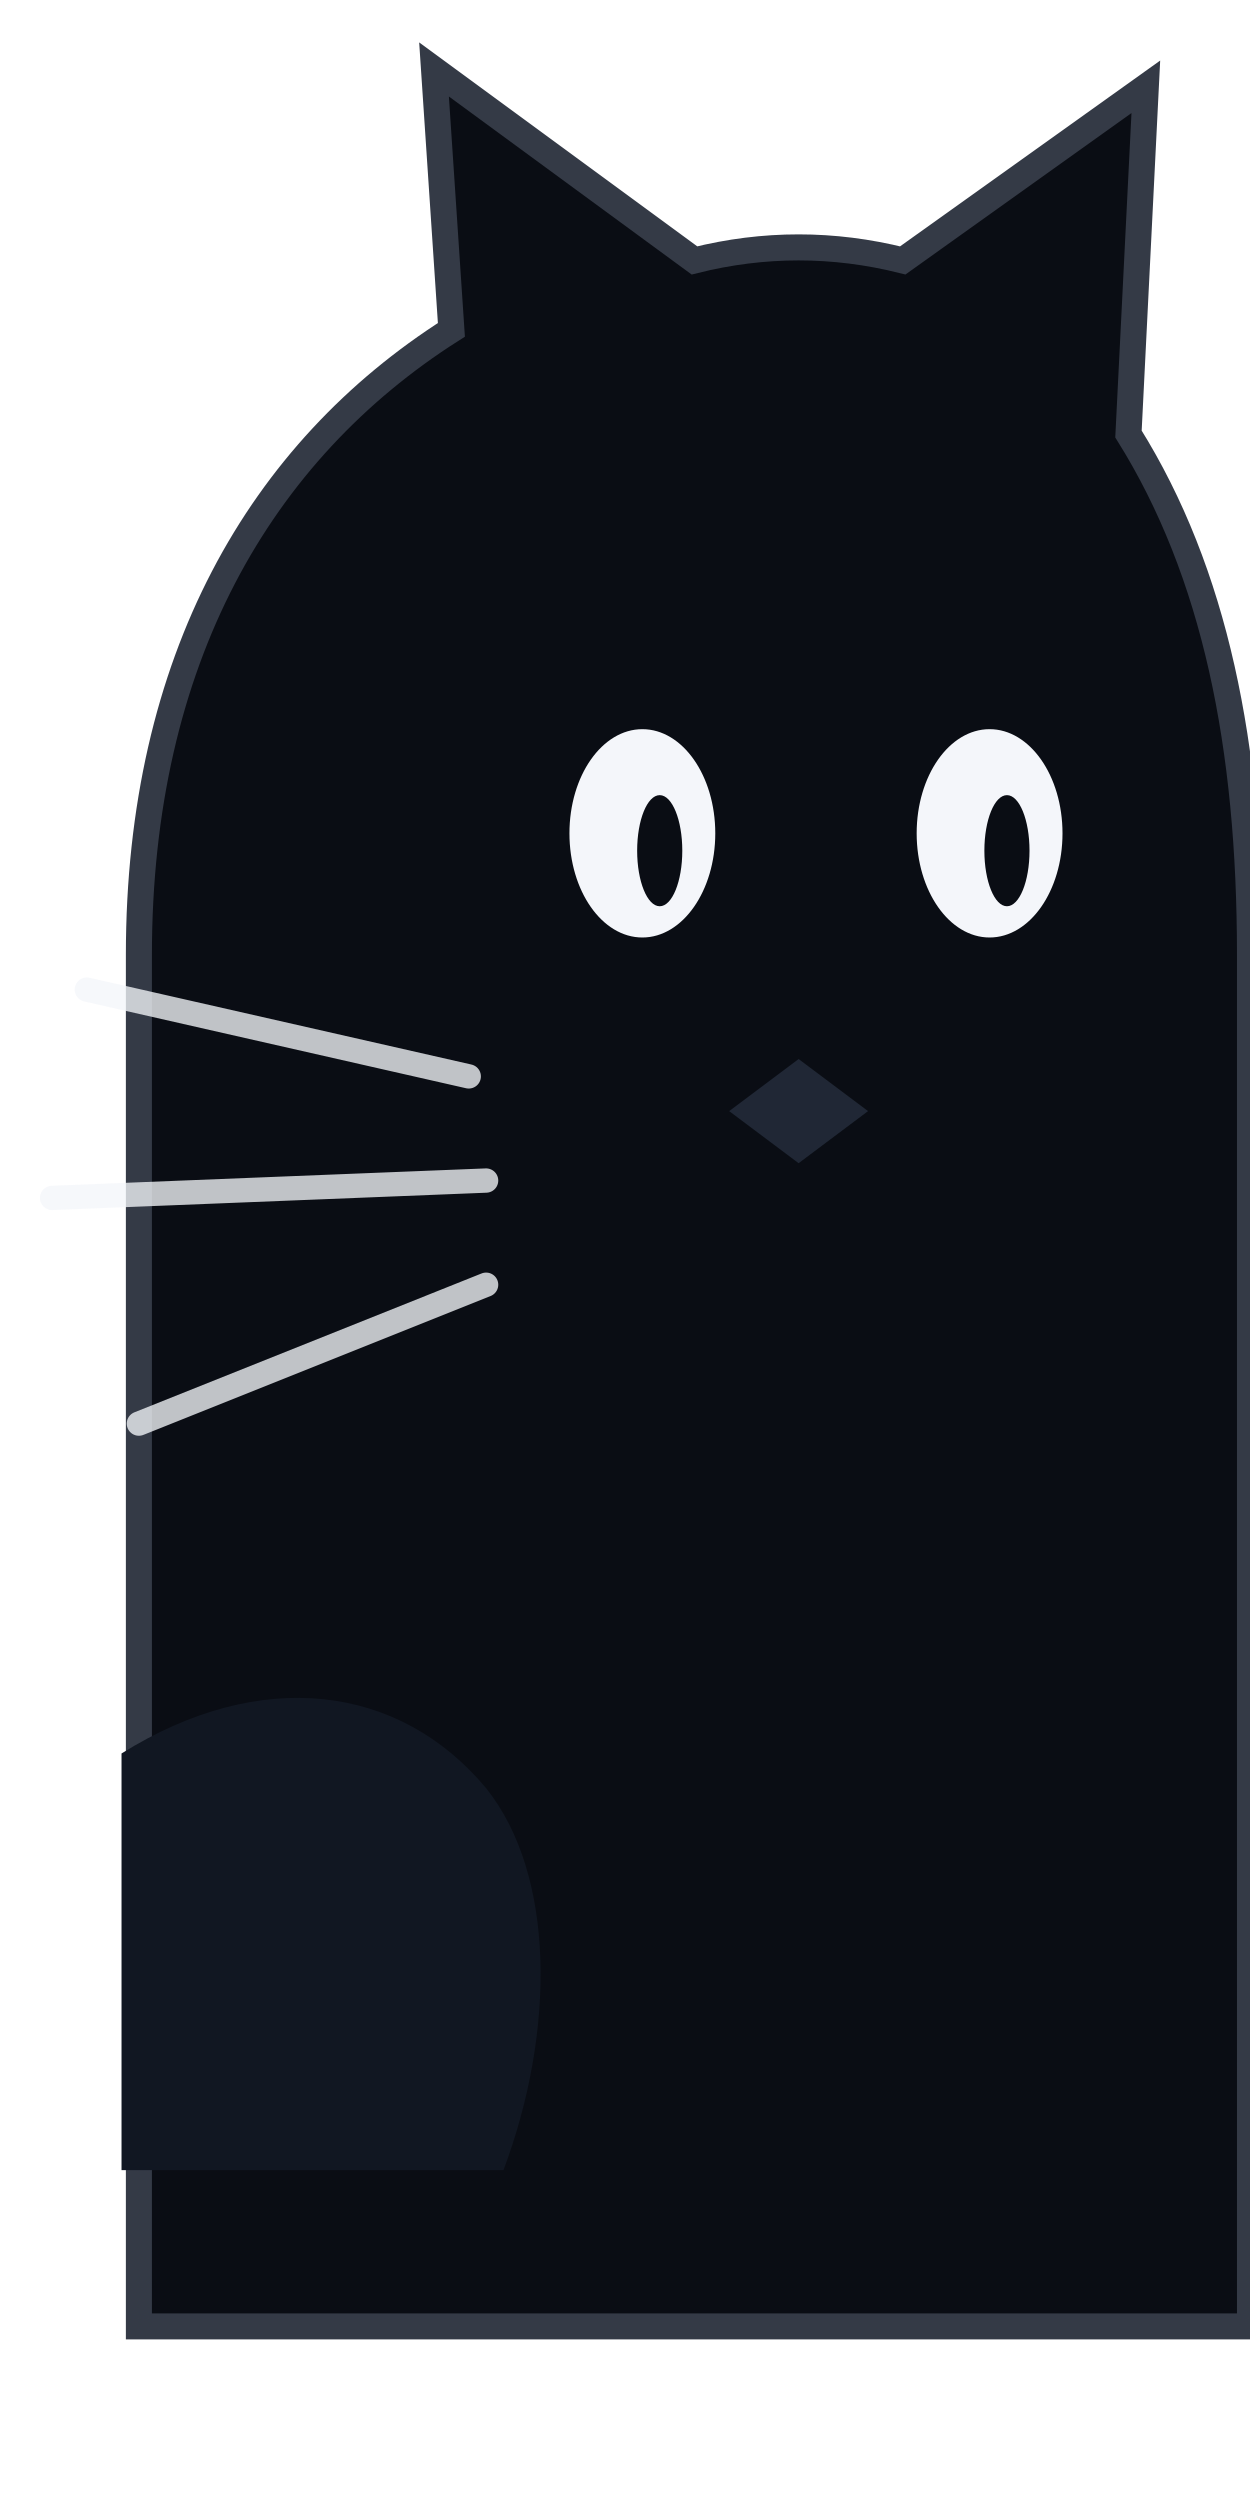
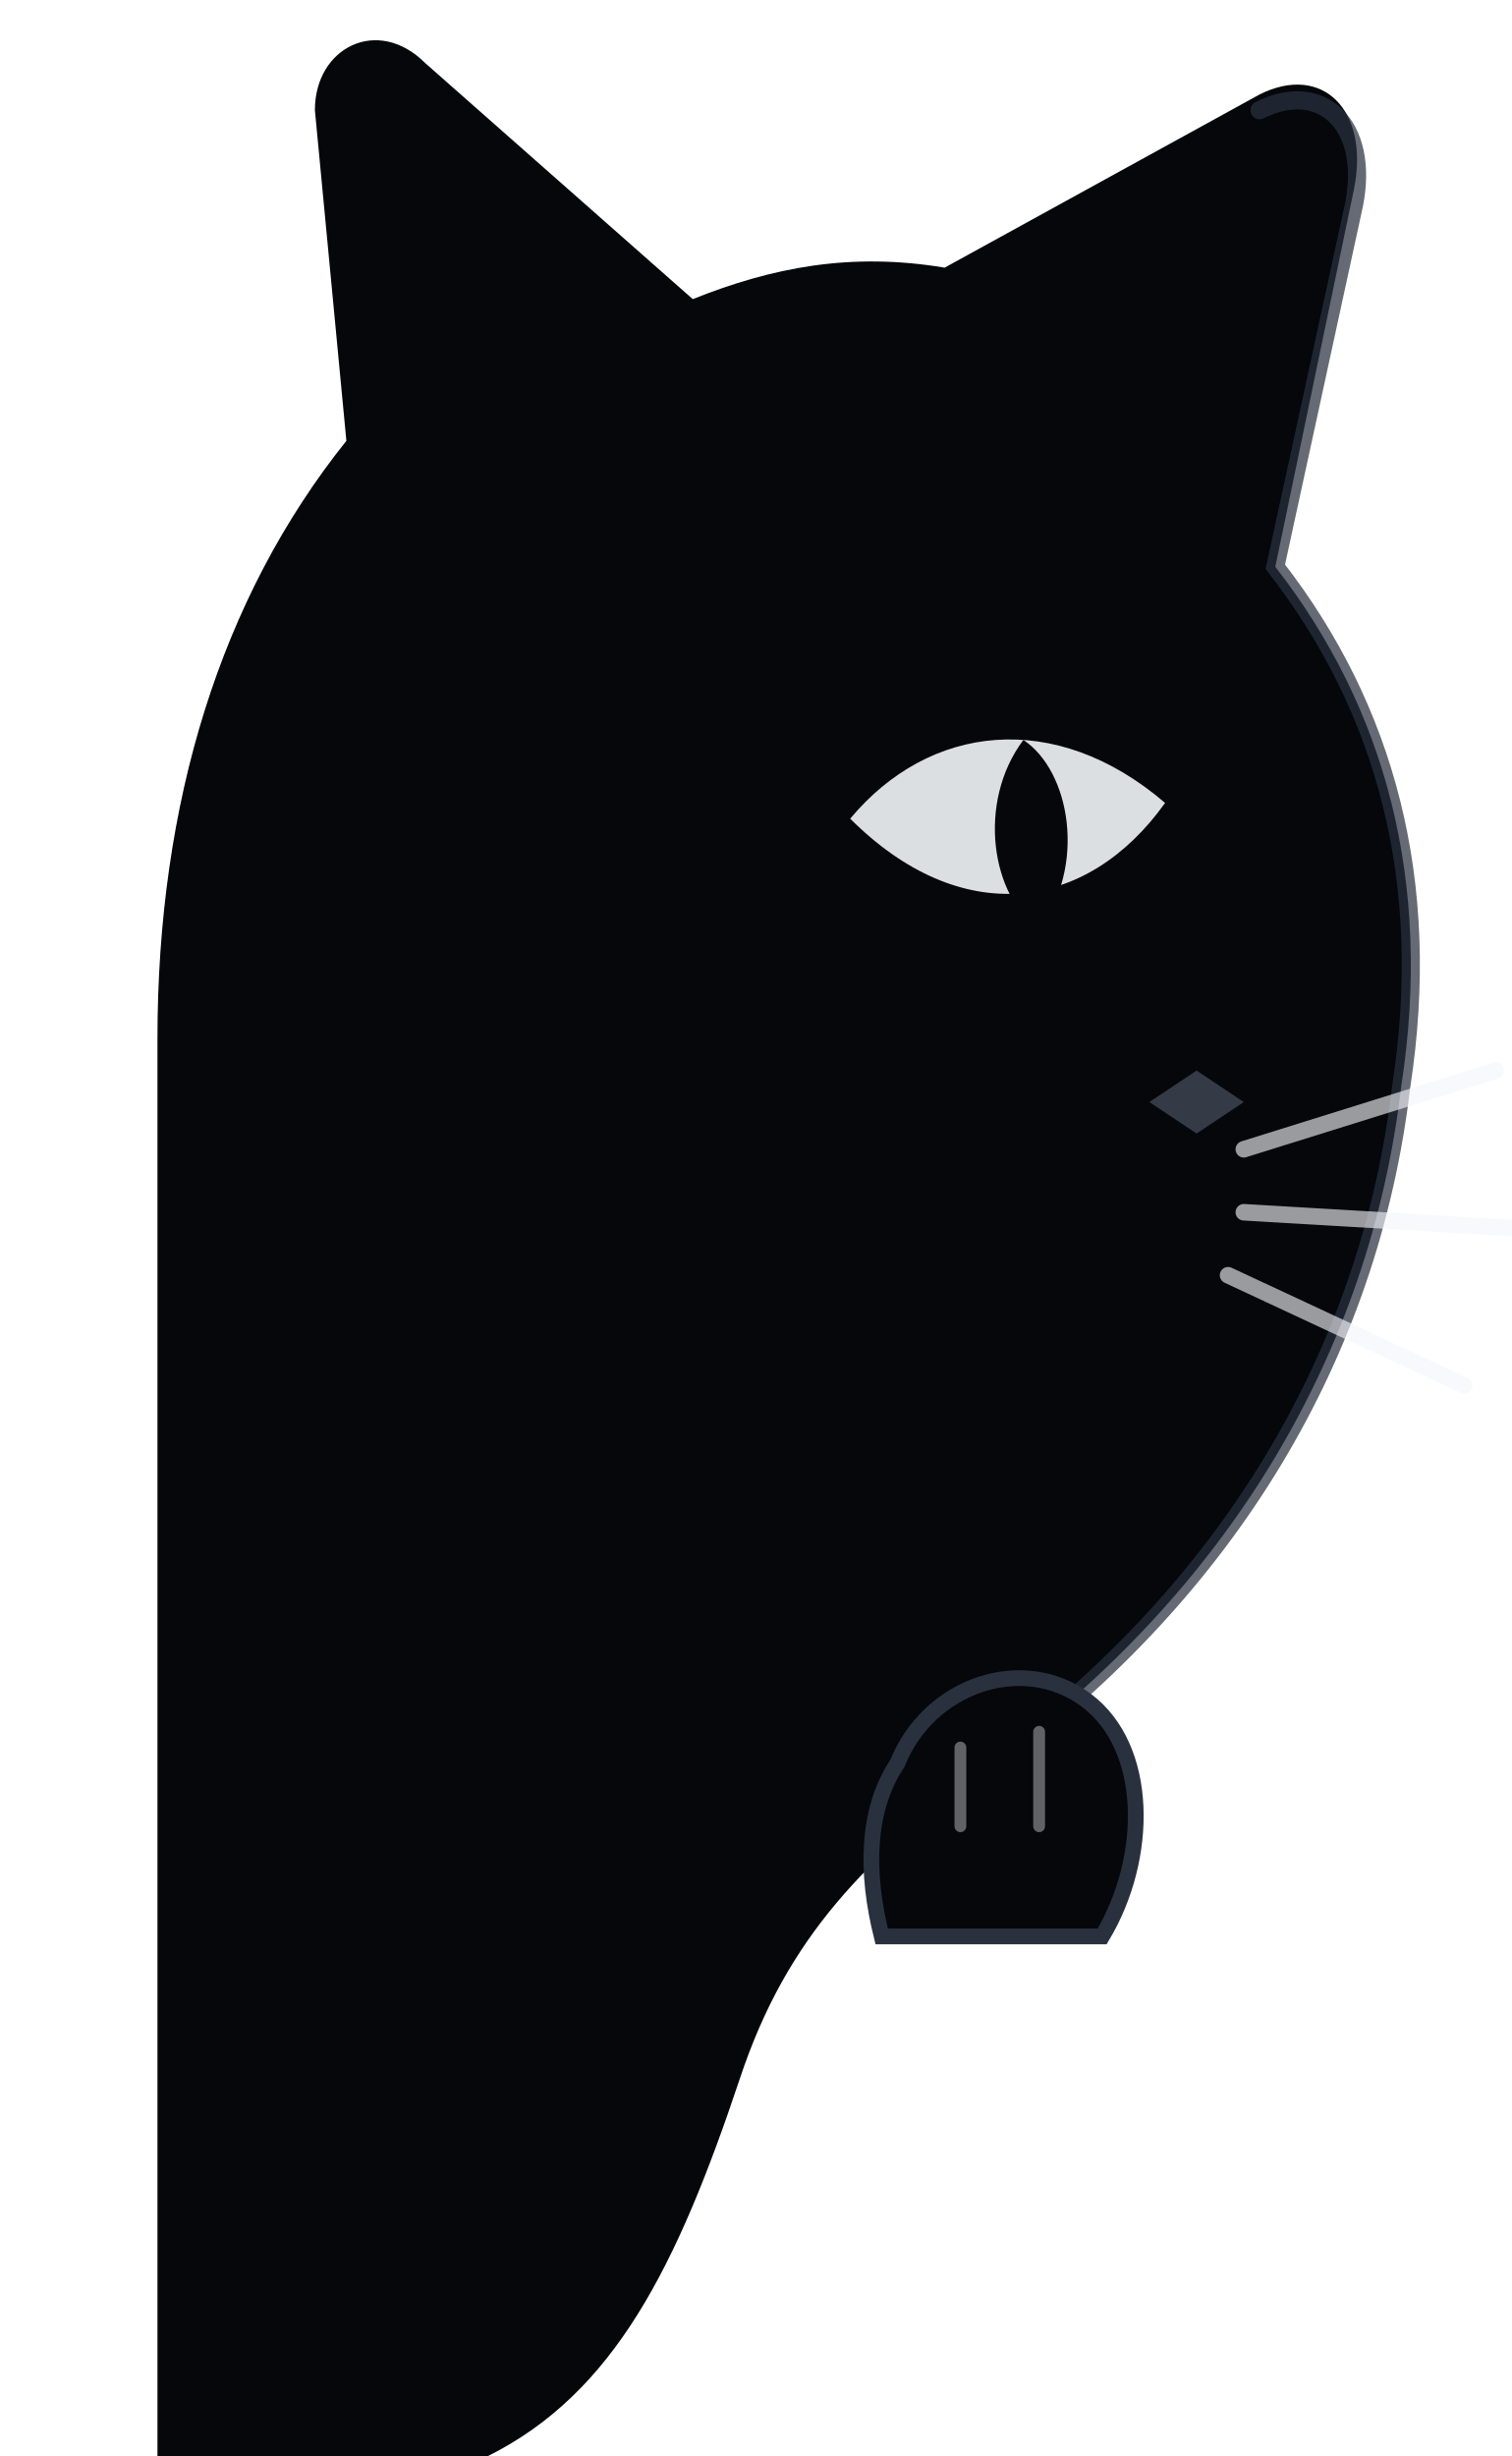
- <svg xmlns="http://www.w3.org/2000/svg" viewBox="0 0 72 144">
-   <path fill="#0A0D14" stroke="#343A46" stroke-width="1.5" d="M8 134V55c0-17 7-29 18-36L25 4l15 11c4-1 8-1 12 0L66 5l-1 20c5 8 7 18 7 30v79H8Z" />
-   <path fill="#111722" d="M7 101c8-5 16-4 21 2 4 5 4 14 1 22H7v-24Z" />
-   <path fill="none" stroke="#F4F6FA" stroke-linecap="round" stroke-width="1.4" opacity=".78" d="M27 62 5 57m23 11L3 69m25 5L8 82" />
-   <ellipse cx="37" cy="48" rx="4.2" ry="6" fill="#F4F6FA" />
-   <ellipse cx="57" cy="48" rx="4.2" ry="6" fill="#F4F6FA" />
-   <ellipse cx="38" cy="49" rx="1.3" ry="3.2" fill="#0A0D14" />
-   <ellipse cx="58" cy="49" rx="1.3" ry="3.2" fill="#0A0D14" />
-   <path fill="#202735" d="m46 61 4 3-4 3-4-3 4-3Z" />
+ <svg xmlns="http://www.w3.org/2000/svg" viewBox="0 0 96 156">
+   <path fill="#05070B" d="M10 156V66c0-15 4-28 12-38L20 7c0-4 4-6 7-3l17 15c5-2 10-3 16-2L80 6c4-2 7 1 6 6l-5 24c7 9 10 20 8 33-2 17-11 32-26 43-8 6-13 11-16 20-4 12-8 20-16 24H10Z" />
+   <path fill="none" stroke="#29313E" stroke-linecap="round" stroke-width="1.15" opacity=".72" d="M80 7c4-2 7 1 6 6l-5 23c7 9 10 20 8 33-2 17-11 32-26 43" />
+   <path fill="#F4F6FA" opacity=".9" d="M54 52c5-6 13-7 20-1-5 7-13 8-20 1Z" />
+   <path fill="#05070B" d="M65 47c3 2 4 8 1 12-3-2-4-8-1-12Z" />
+   <path fill="#343A46" d="m76 68 3 2-3 2-3-2 3-2Z" />
+   <g fill="none" stroke="#F4F6FA" stroke-linecap="round" stroke-width="1.05" opacity=".62">
+     <path d="m79 73 16-5" />
+     <path d="m79 77 17 1" />
+     <path d="m78 81 15 7" />
+   </g>
+   <path fill="#05070B" stroke="#29313E" stroke-width="1" d="M57 112c2-5 8-7 12-4 4 3 4 10 1 15H56c-1-4-1-8 1-11Z" />
+   <path fill="none" stroke="#F4F6FA" stroke-linecap="round" stroke-width=".75" opacity=".38" d="M61 111v5m5-6v6" />
</svg>
